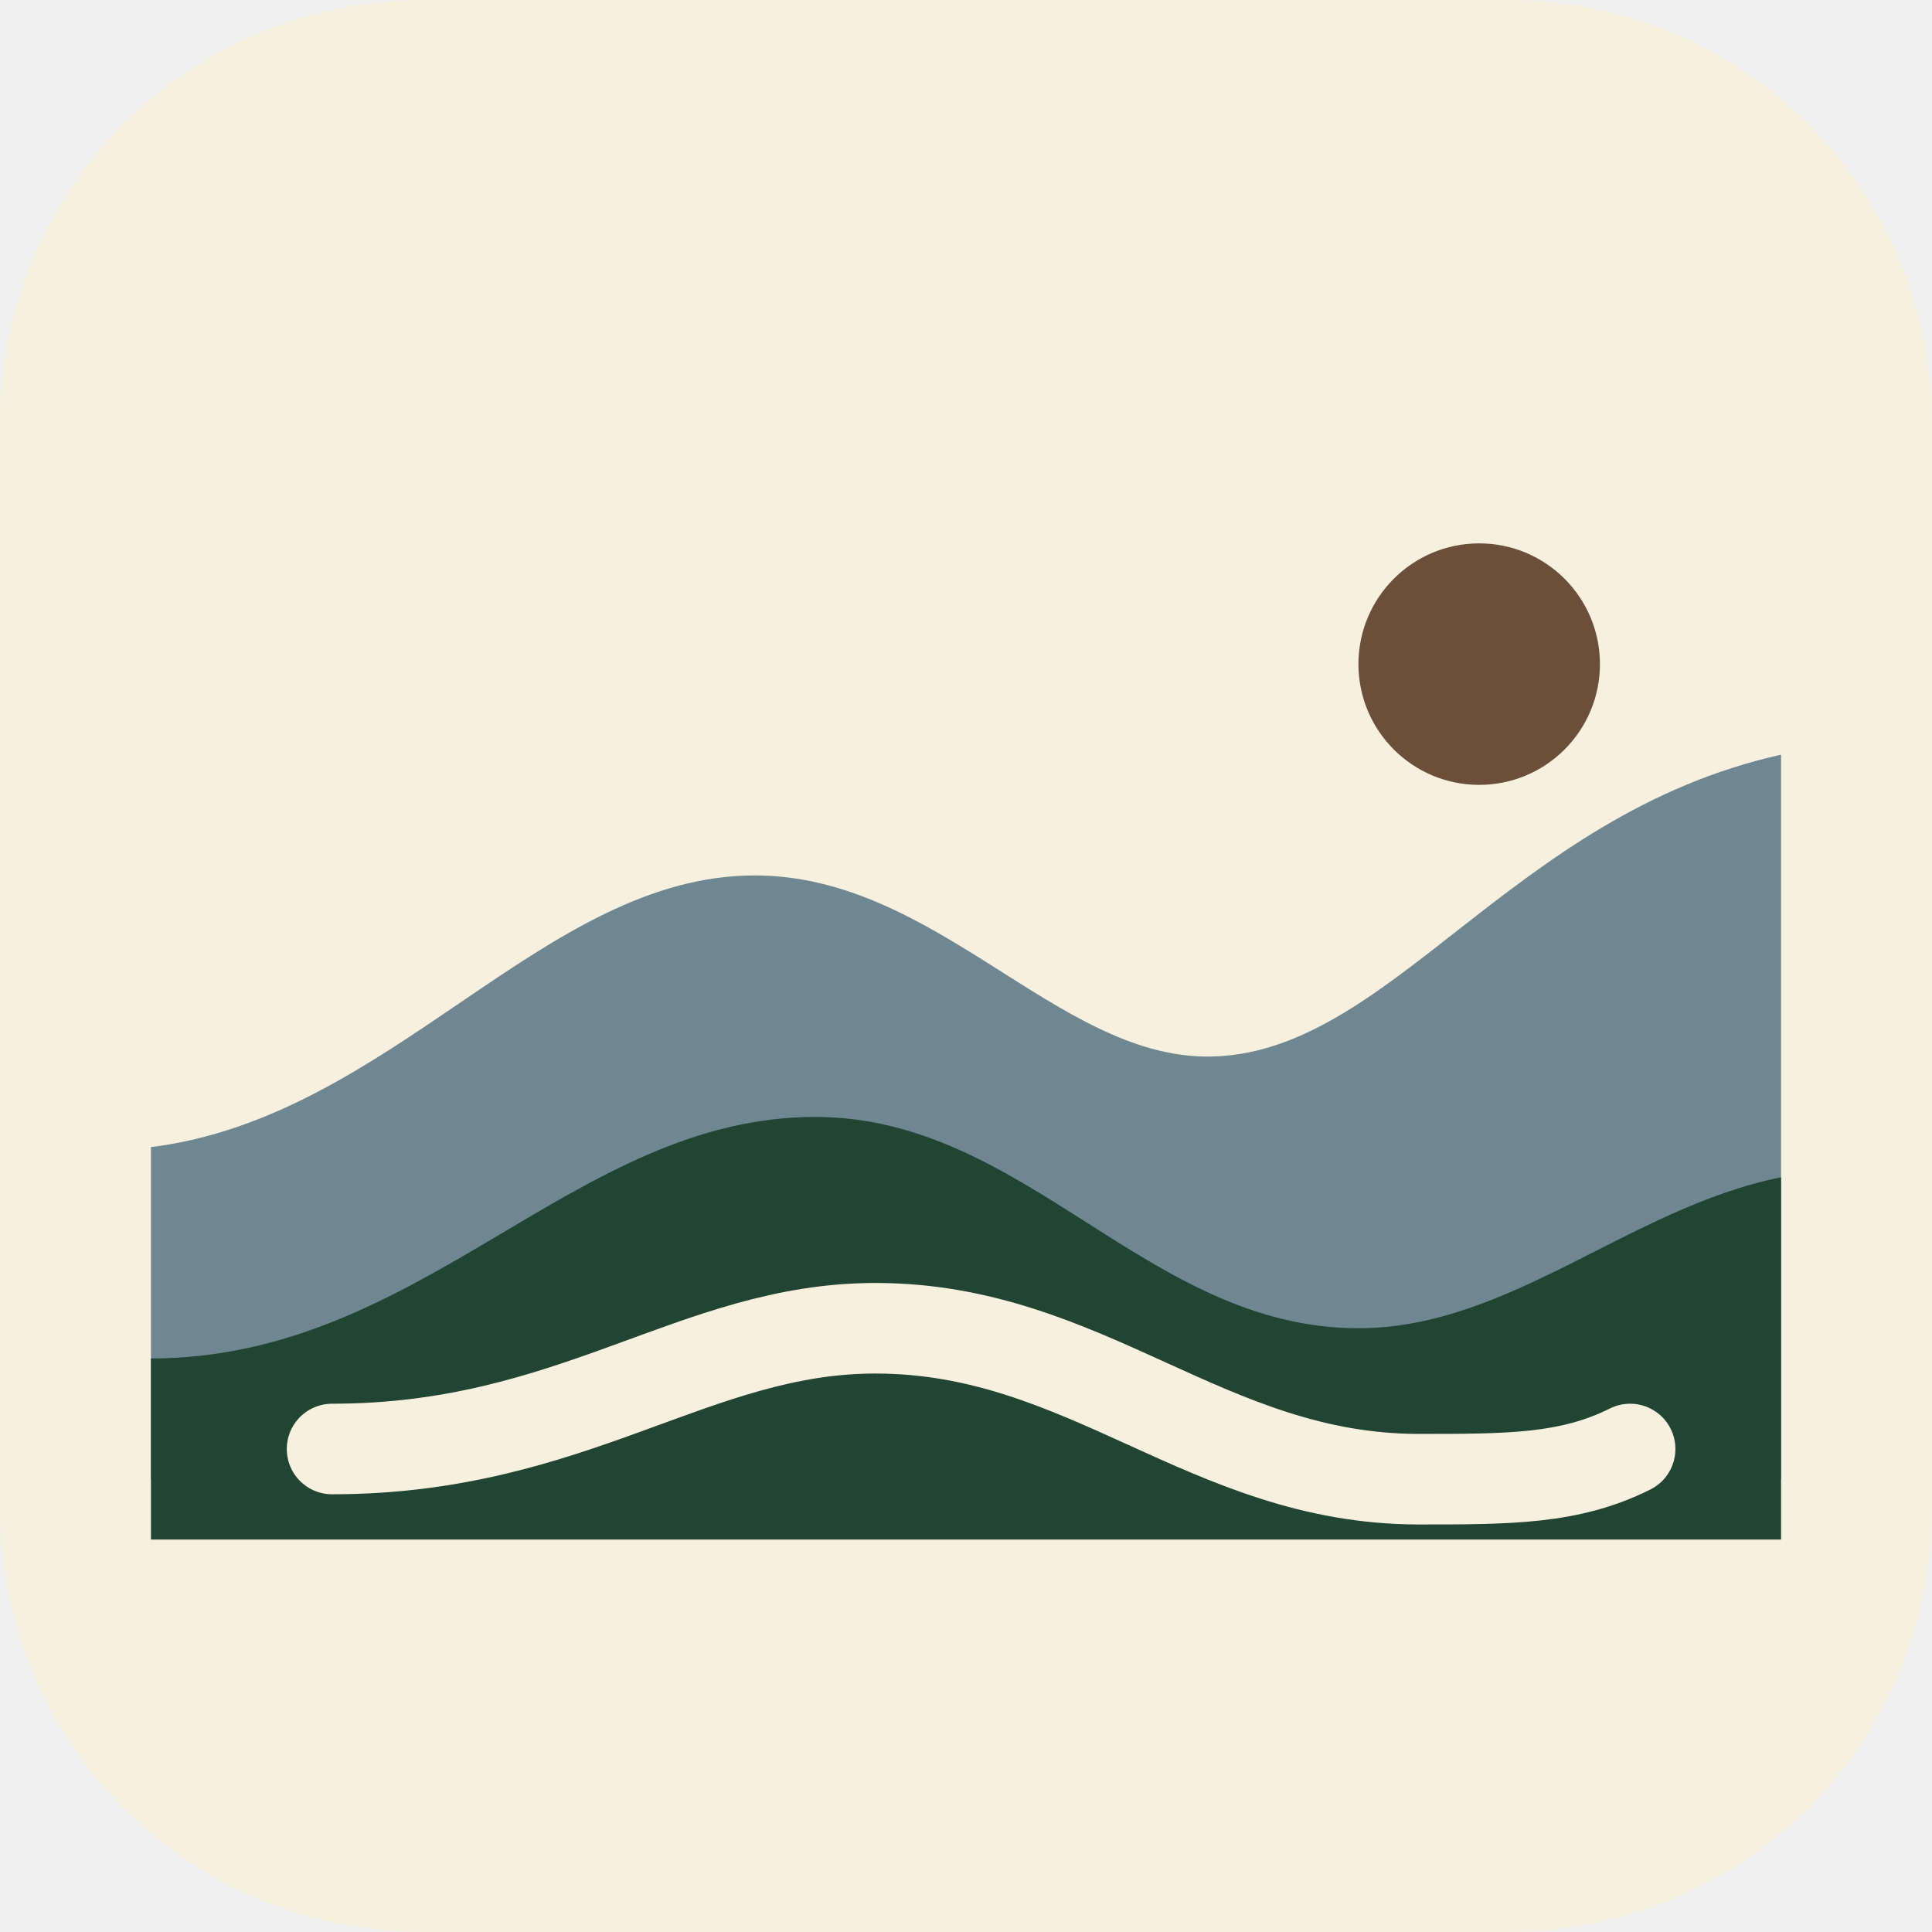
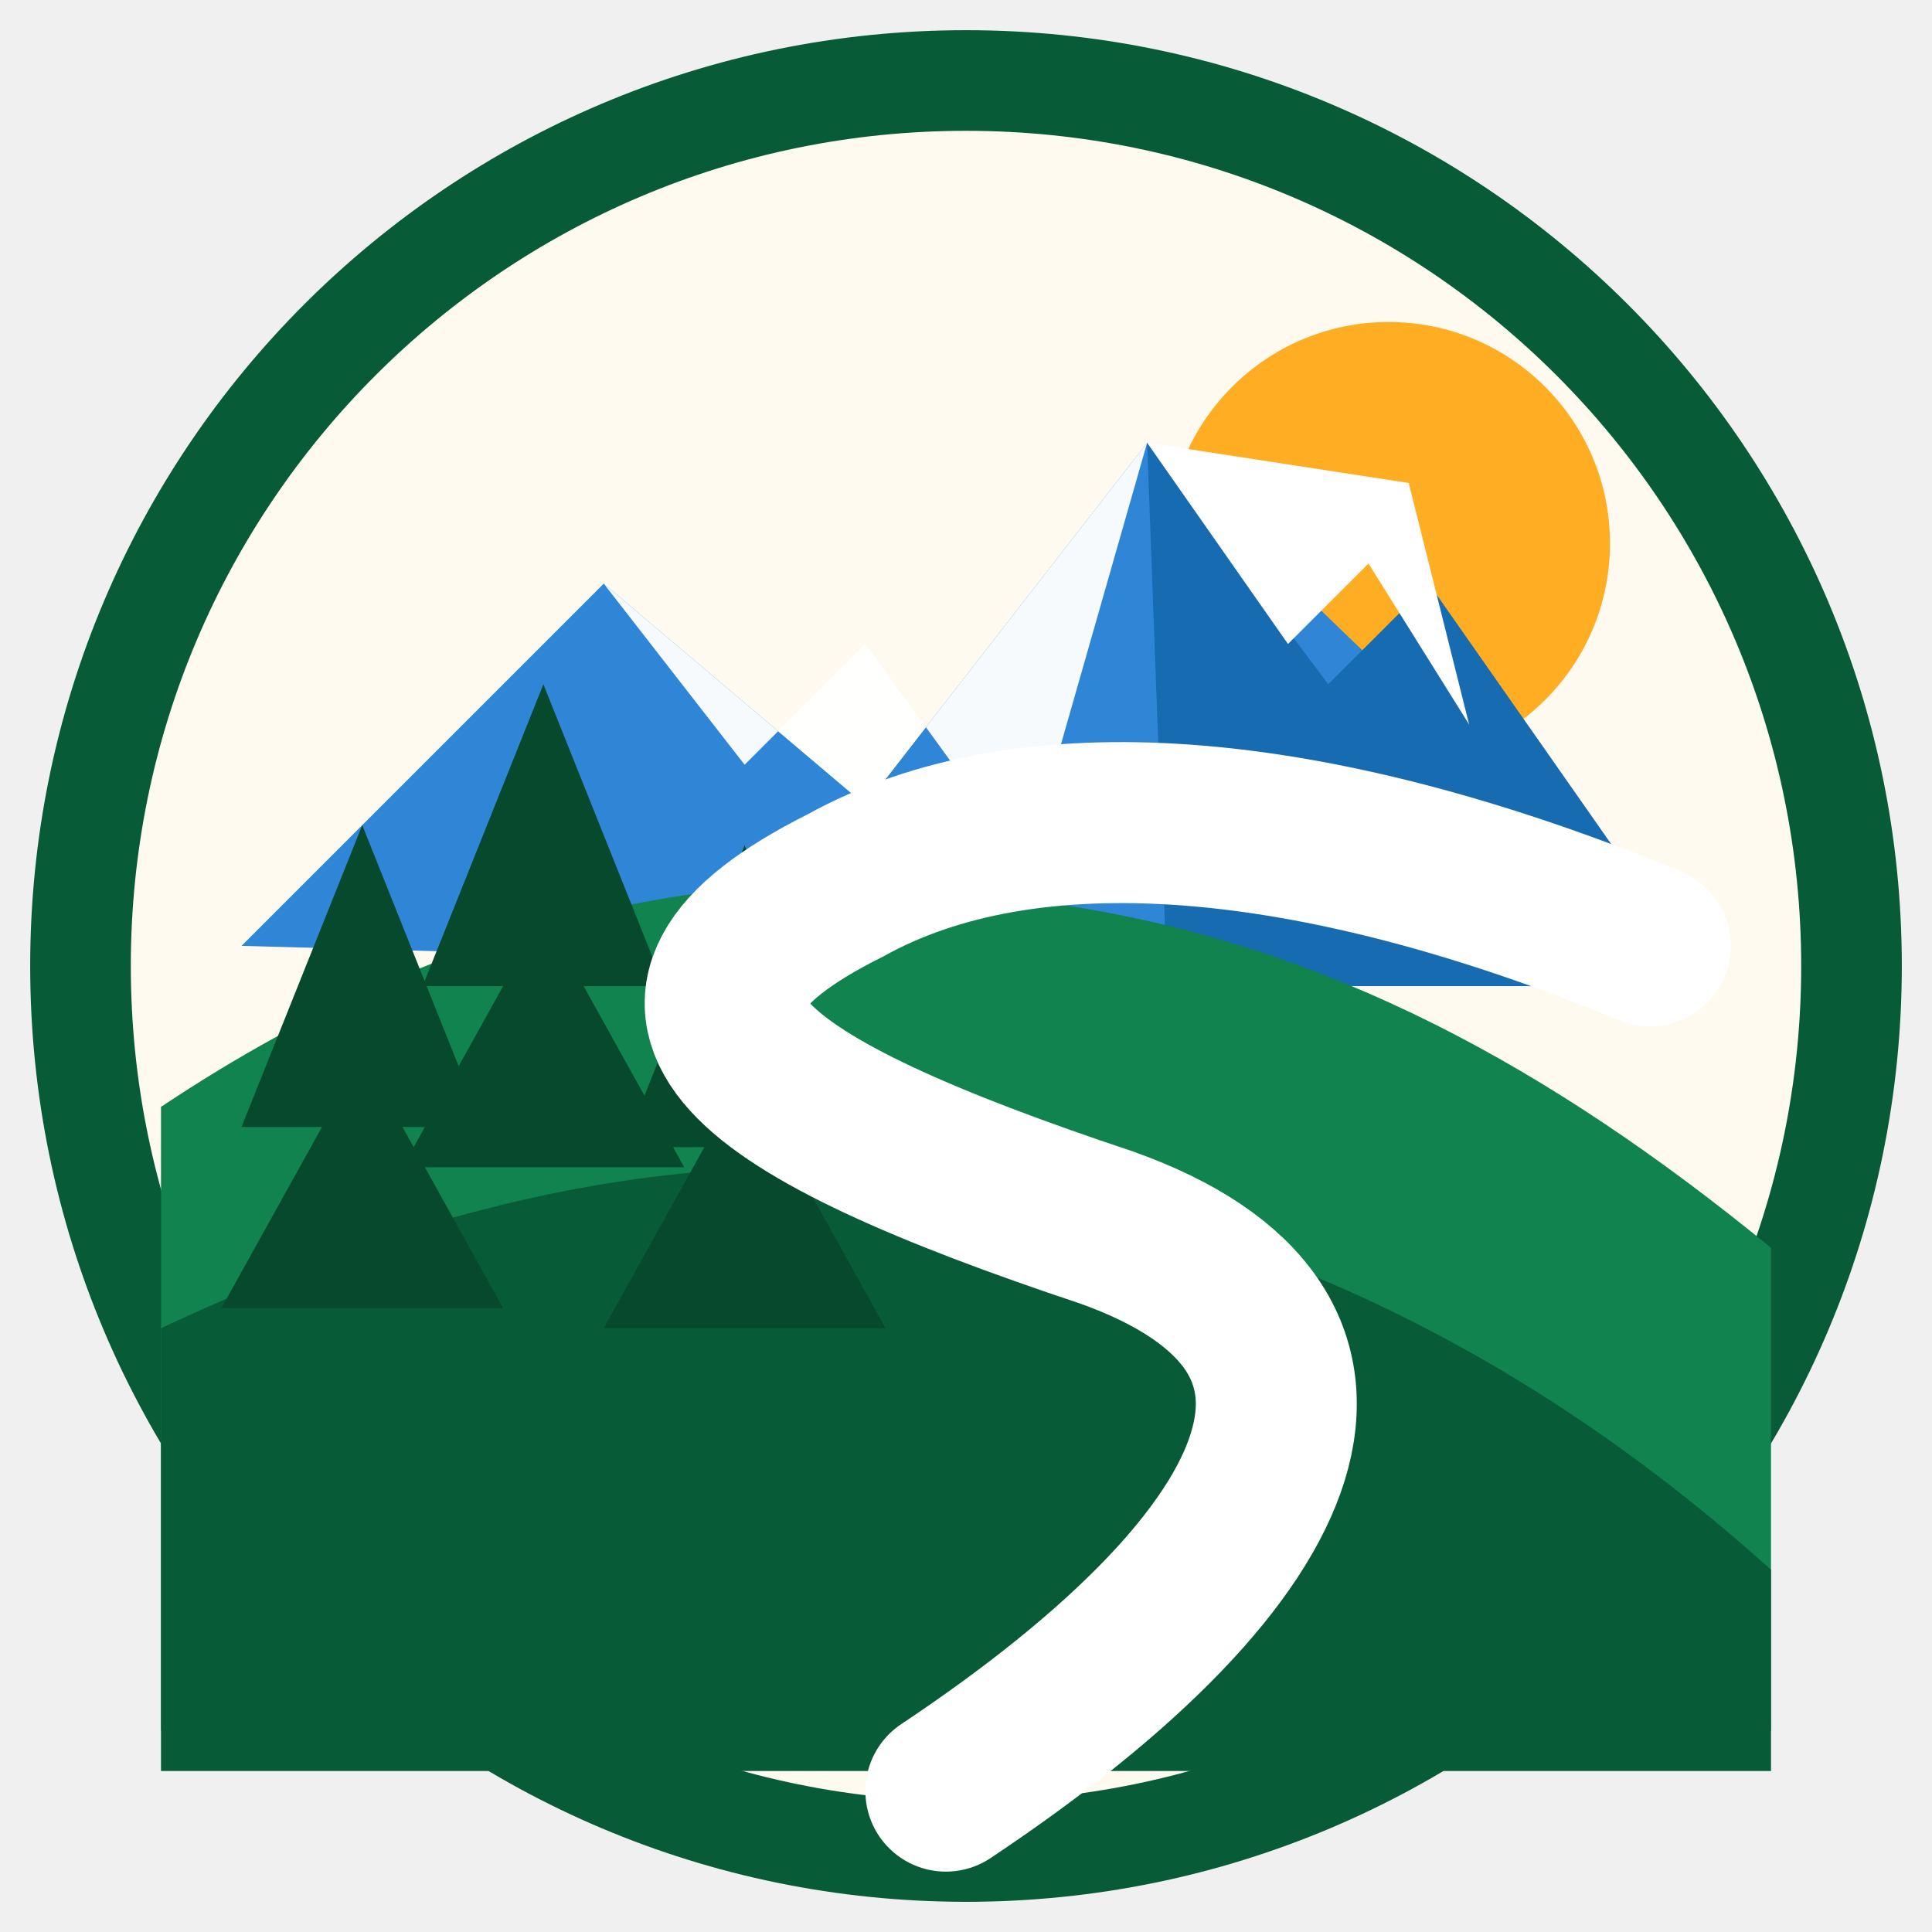
- <svg xmlns="http://www.w3.org/2000/svg" viewBox="0 0 64 64">
-   <rect width="64" height="64" rx="14" fill="#f7f0df" />
-   <path d="M5 38c8-1 13-9 20-9 6 0 10 6 15 6 6 0 10-8 19-10v24H5V38Z" fill="#6f8791" />
-   <path d="M5 45c9 0 14-8 22-8 7 0 11 7 18 7 5 0 9-4 14-5v12H5V45Z" fill="#214433" />
-   <path d="M11 48c8 0 12-4 18-4 7 0 11 5 18 5 3 0 5 0 7-1" fill="none" stroke="#f7f0df" stroke-linecap="round" stroke-width="3" />
-   <circle cx="49" cy="22" r="4" fill="#6b4f3a" />
+ <svg xmlns="http://www.w3.org/2000/svg" viewBox="0 0 96 96" role="img" aria-label="Smoky Insider">
+   <circle cx="48" cy="48" r="44" fill="#fffaf0" stroke="#075b36" stroke-width="5" />
+   <circle cx="69" cy="27" r="11" fill="#ffad22" />
+   <path d="M12 47 30 29 43 40 57 22 85 49Z" fill="#2f86d6" />
+   <path d="m30 29 7 9 6-6 8 11 6-21-14 18Z" fill="#fff" opacity=".96" />
+   <path d="m57 22 9 12 5-5 14 20H58Z" fill="#176bb0" />
+   <path d="m57 22 7 10 4-4 5 8-3-12Z" fill="#fff" />
+   <path d="M8 55c15-10 30-13 45-10 13 2 24 8 35 17v24H8Z" fill="#11834f" />
+   <path d="M8 66c17-8 32-10 47-6 12 3 23 9 33 18v10H8Z" fill="#075b36" />
+   <g fill="#06492d">
+     <path d="M21 49 27 34l6 15h-4l5 9H20l5-9Z" />
+     <path d="M12 56 18 41l6 15h-4l5 9H11l5-9Z" />
+     <path d="M31 57 37 42l6 15h-4l5 9H30l5-9Z" />
+   </g>
+   <path d="M47 89c18-12 22-23 8-28-18-6-25-11-13-17 9-5 23-4 40 3" fill="none" stroke="#fff" stroke-width="8" stroke-linecap="round" />
</svg>
